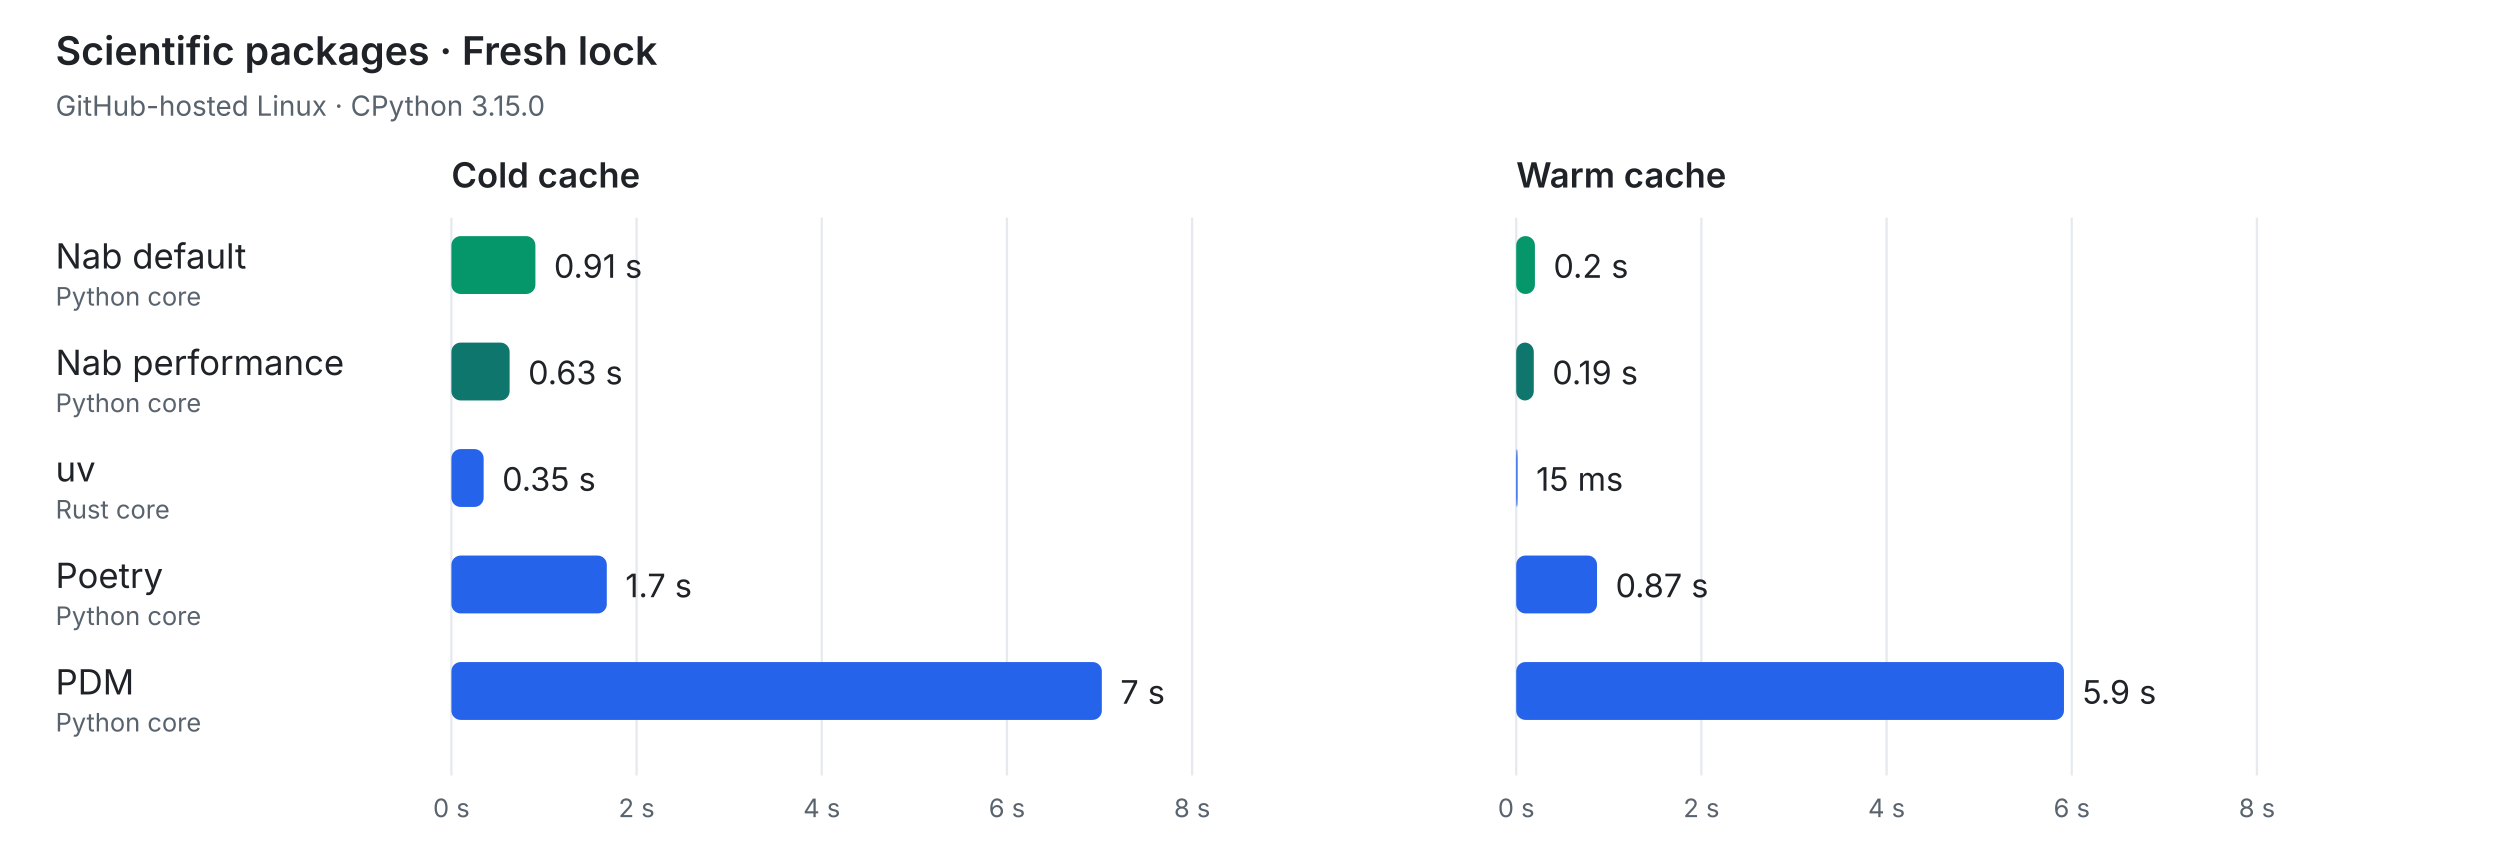
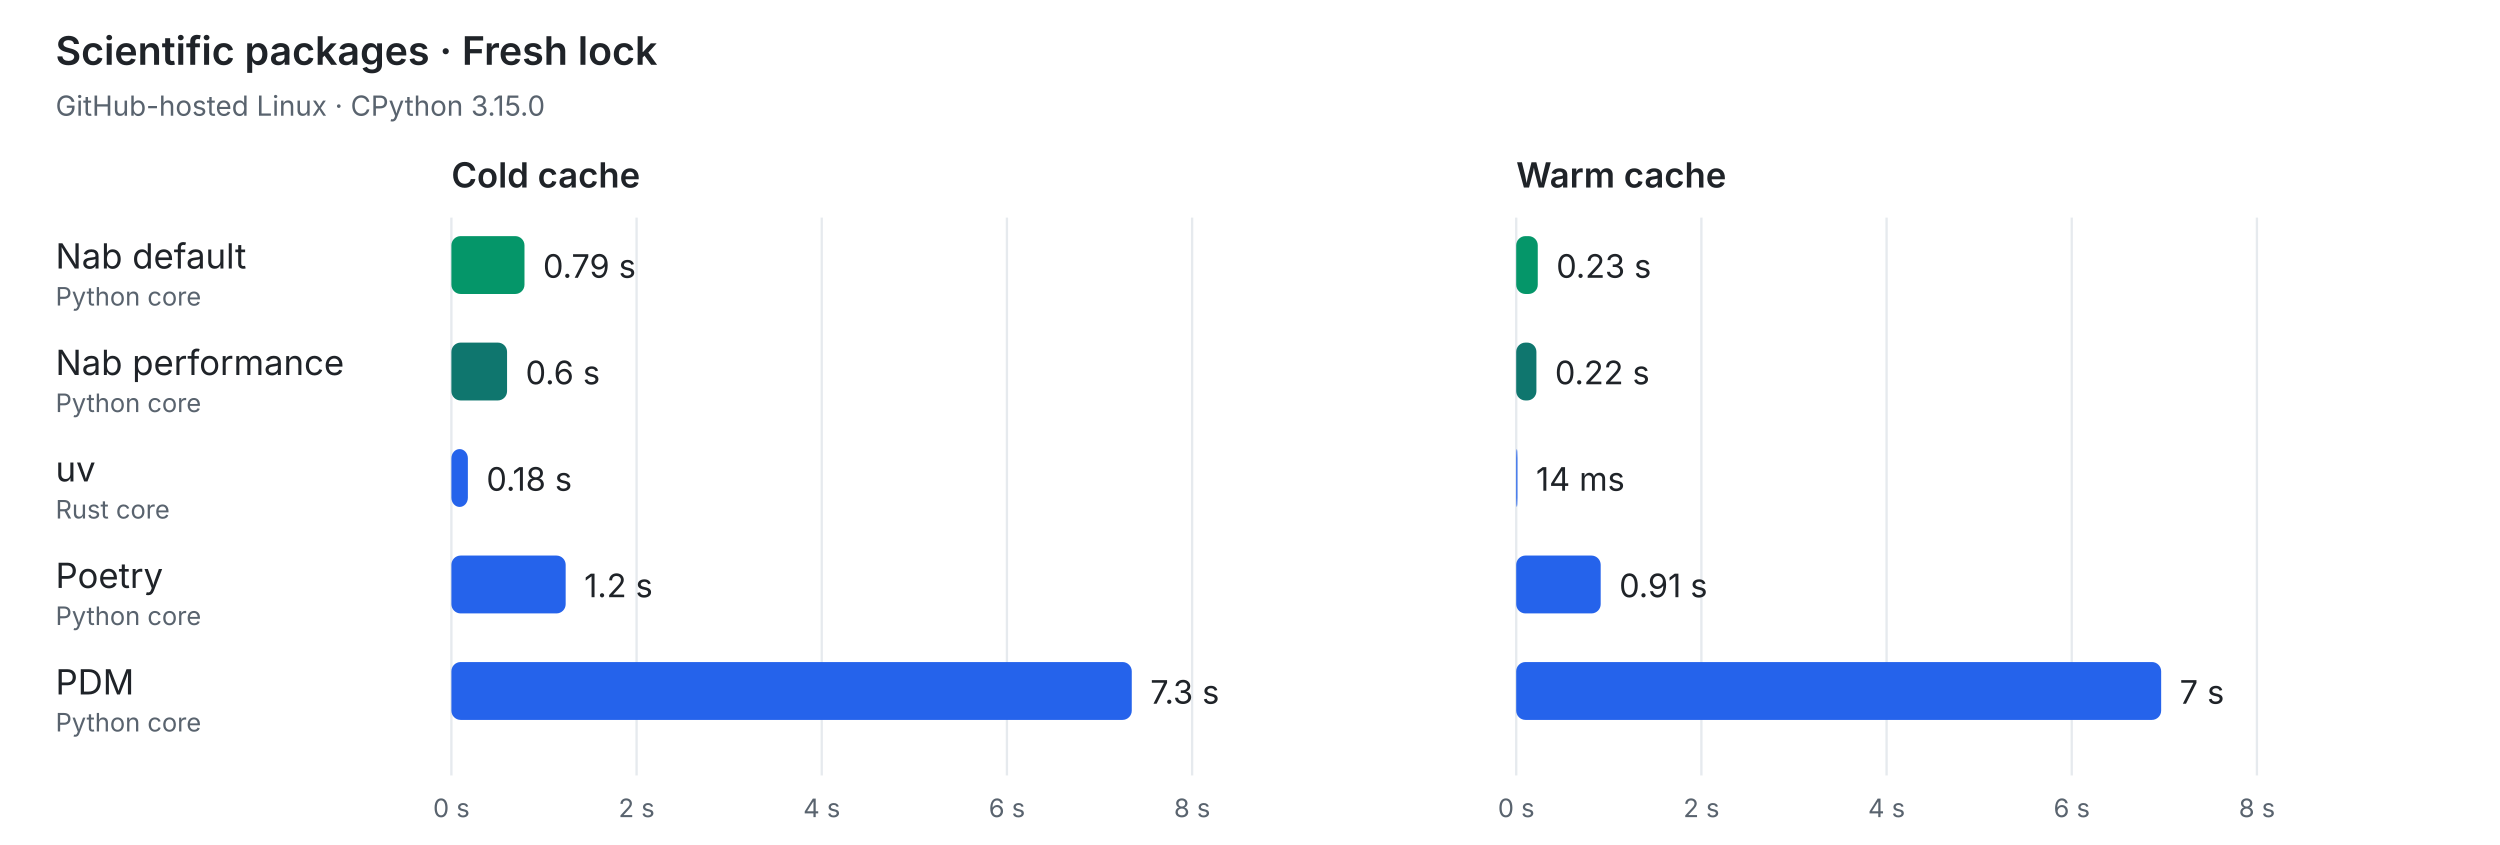
<svg xmlns="http://www.w3.org/2000/svg" width="1080" height="365" viewBox="0 0 1080 365" role="img" aria-labelledby="title desc">
  <g font-family="-apple-system, BlinkMacSystemFont, Segoe UI, sans-serif">
    <text x="24" y="28" fill="#1f2328" font-size="17" font-weight="600">Scientific packages · Fresh lock</text>
    <text x="24" y="50" fill="#59636e" font-size="12">GitHub-hosted Linux · CPython 3.15.0</text>
    <text x="195" y="81" fill="#1f2328" font-size="15" font-weight="600">Cold cache</text>
    <path d="M195.000 94V335" stroke="#d1d9e0" stroke-opacity="0.55" />
    <text x="195.000" y="353" fill="#59636e" font-size="11" text-anchor="middle">0 s</text>
    <path d="M275.000 94V335" stroke="#d1d9e0" stroke-opacity="0.55" />
    <text x="275.000" y="353" fill="#59636e" font-size="11" text-anchor="middle">2 s</text>
    <path d="M355.000 94V335" stroke="#d1d9e0" stroke-opacity="0.55" />
    <text x="355.000" y="353" fill="#59636e" font-size="11" text-anchor="middle">4 s</text>
    <path d="M435.000 94V335" stroke="#d1d9e0" stroke-opacity="0.55" />
    <text x="435.000" y="353" fill="#59636e" font-size="11" text-anchor="middle">6 s</text>
    <path d="M515.000 94V335" stroke="#d1d9e0" stroke-opacity="0.55" />
    <text x="515.000" y="353" fill="#59636e" font-size="11" text-anchor="middle">8 s</text>
-     <rect id="cold-nab-default" x="195" y="102" width="36.295" height="25" rx="4" fill="#059669" />
-     <text x="239.295" y="120" fill="#1f2328" font-size="14">0.91 s</text>
-     <rect id="cold-nab-performance" x="195" y="148" width="25.158" height="25" rx="4" fill="#0f766e" />
-     <text x="228.158" y="166" fill="#1f2328" font-size="14">0.63 s</text>
-     <rect id="cold-uv" x="195" y="194" width="13.936" height="25" rx="4" fill="#2563eb" />
-     <text x="216.936" y="212" fill="#1f2328" font-size="14">0.35 s</text>
-     <rect id="cold-poetry" x="195" y="240" width="67.141" height="25" rx="4" fill="#2563eb" />
-     <text x="270.141" y="258" fill="#1f2328" font-size="14">1.7 s</text>
-     <rect id="cold-pdm" x="195" y="286" width="280.992" height="25" rx="4" fill="#2563eb" />
-     <text x="483.992" y="304" fill="#1f2328" font-size="14">7 s</text>
+     <rect id="cold-nab-default" x="195" y="102" width="31.577" height="25" rx="4" fill="#059669" />
+     <text x="234.577" y="120" fill="#1f2328" font-size="14">0.79 s</text>
+     <rect id="cold-nab-performance" x="195" y="148" width="24.051" height="25" rx="4" fill="#0f766e" />
+     <text x="227.051" y="166" fill="#1f2328" font-size="14">0.6 s</text>
+     <rect id="cold-uv" x="195" y="194" width="7.122" height="25" rx="4" fill="#2563eb" />
+     <text x="210.122" y="212" fill="#1f2328" font-size="14">0.18 s</text>
+     <rect id="cold-poetry" x="195" y="240" width="49.370" height="25" rx="4" fill="#2563eb" />
+     <text x="252.370" y="258" fill="#1f2328" font-size="14">1.2 s</text>
+     <rect id="cold-pdm" x="195" y="286" width="293.924" height="25" rx="4" fill="#2563eb" />
+     <text x="496.924" y="304" fill="#1f2328" font-size="14">7.3 s</text>
    <text x="655" y="81" fill="#1f2328" font-size="15" font-weight="600">Warm cache</text>
    <path d="M655.000 94V335" stroke="#d1d9e0" stroke-opacity="0.55" />
    <text x="655.000" y="353" fill="#59636e" font-size="11" text-anchor="middle">0 s</text>
    <path d="M735.000 94V335" stroke="#d1d9e0" stroke-opacity="0.55" />
    <text x="735.000" y="353" fill="#59636e" font-size="11" text-anchor="middle">2 s</text>
    <path d="M815.000 94V335" stroke="#d1d9e0" stroke-opacity="0.55" />
    <text x="815.000" y="353" fill="#59636e" font-size="11" text-anchor="middle">4 s</text>
    <path d="M895.000 94V335" stroke="#d1d9e0" stroke-opacity="0.55" />
    <text x="895.000" y="353" fill="#59636e" font-size="11" text-anchor="middle">6 s</text>
    <path d="M975.000 94V335" stroke="#d1d9e0" stroke-opacity="0.55" />
    <text x="975.000" y="353" fill="#59636e" font-size="11" text-anchor="middle">8 s</text>
-     <rect id="hot-nab-default" x="655" y="102" width="8.086" height="25" rx="4" fill="#059669" />
-     <text x="671.086" y="120" fill="#1f2328" font-size="14">0.2 s</text>
-     <rect id="hot-nab-performance" x="655" y="148" width="7.593" height="25" rx="4" fill="#0f766e" />
-     <text x="670.593" y="166" fill="#1f2328" font-size="14">0.19 s</text>
-     <rect id="hot-uv" x="655" y="194" width="0.603" height="25" rx="4" fill="#2563eb" />
-     <text x="663.603" y="212" fill="#1f2328" font-size="14">15 ms</text>
-     <rect id="hot-poetry" x="655" y="240" width="34.918" height="25" rx="4" fill="#2563eb" />
-     <text x="697.918" y="258" fill="#1f2328" font-size="14">0.87 s</text>
-     <rect id="hot-pdm" x="655" y="286" width="236.638" height="25" rx="4" fill="#2563eb" />
-     <text x="899.638" y="304" fill="#1f2328" font-size="14">5.9 s</text>
+     <rect id="hot-nab-default" x="655" y="102" width="9.314" height="25" rx="4" fill="#059669" />
+     <text x="672.314" y="120" fill="#1f2328" font-size="14">0.23 s</text>
+     <rect id="hot-nab-performance" x="655" y="148" width="8.727" height="25" rx="4" fill="#0f766e" />
+     <text x="671.727" y="166" fill="#1f2328" font-size="14">0.22 s</text>
+     <rect id="hot-uv" x="655" y="194" width="0.542" height="25" rx="4" fill="#2563eb" />
+     <text x="663.542" y="212" fill="#1f2328" font-size="14">14 ms</text>
+     <rect id="hot-poetry" x="655" y="240" width="36.498" height="25" rx="4" fill="#2563eb" />
+     <text x="699.498" y="258" fill="#1f2328" font-size="14">0.91 s</text>
+     <rect id="hot-pdm" x="655" y="286" width="278.622" height="25" rx="4" fill="#2563eb" />
+     <text x="941.622" y="304" fill="#1f2328" font-size="14">7 s</text>
    <text x="24" y="116" fill="#1f2328" font-size="15">Nab default</text>
    <text x="24" y="132" fill="#59636e" font-size="11">Python core</text>
    <text x="24" y="162" fill="#1f2328" font-size="15">Nab performance</text>
    <text x="24" y="178" fill="#59636e" font-size="11">Python core</text>
    <text x="24" y="208" fill="#1f2328" font-size="15">uv</text>
    <text x="24" y="224" fill="#59636e" font-size="11">Rust core</text>
    <text x="24" y="254" fill="#1f2328" font-size="15">Poetry</text>
    <text x="24" y="270" fill="#59636e" font-size="11">Python core</text>
    <text x="24" y="300" fill="#1f2328" font-size="15">PDM</text>
    <text x="24" y="316" fill="#59636e" font-size="11">Python core</text>
  </g>
</svg>
